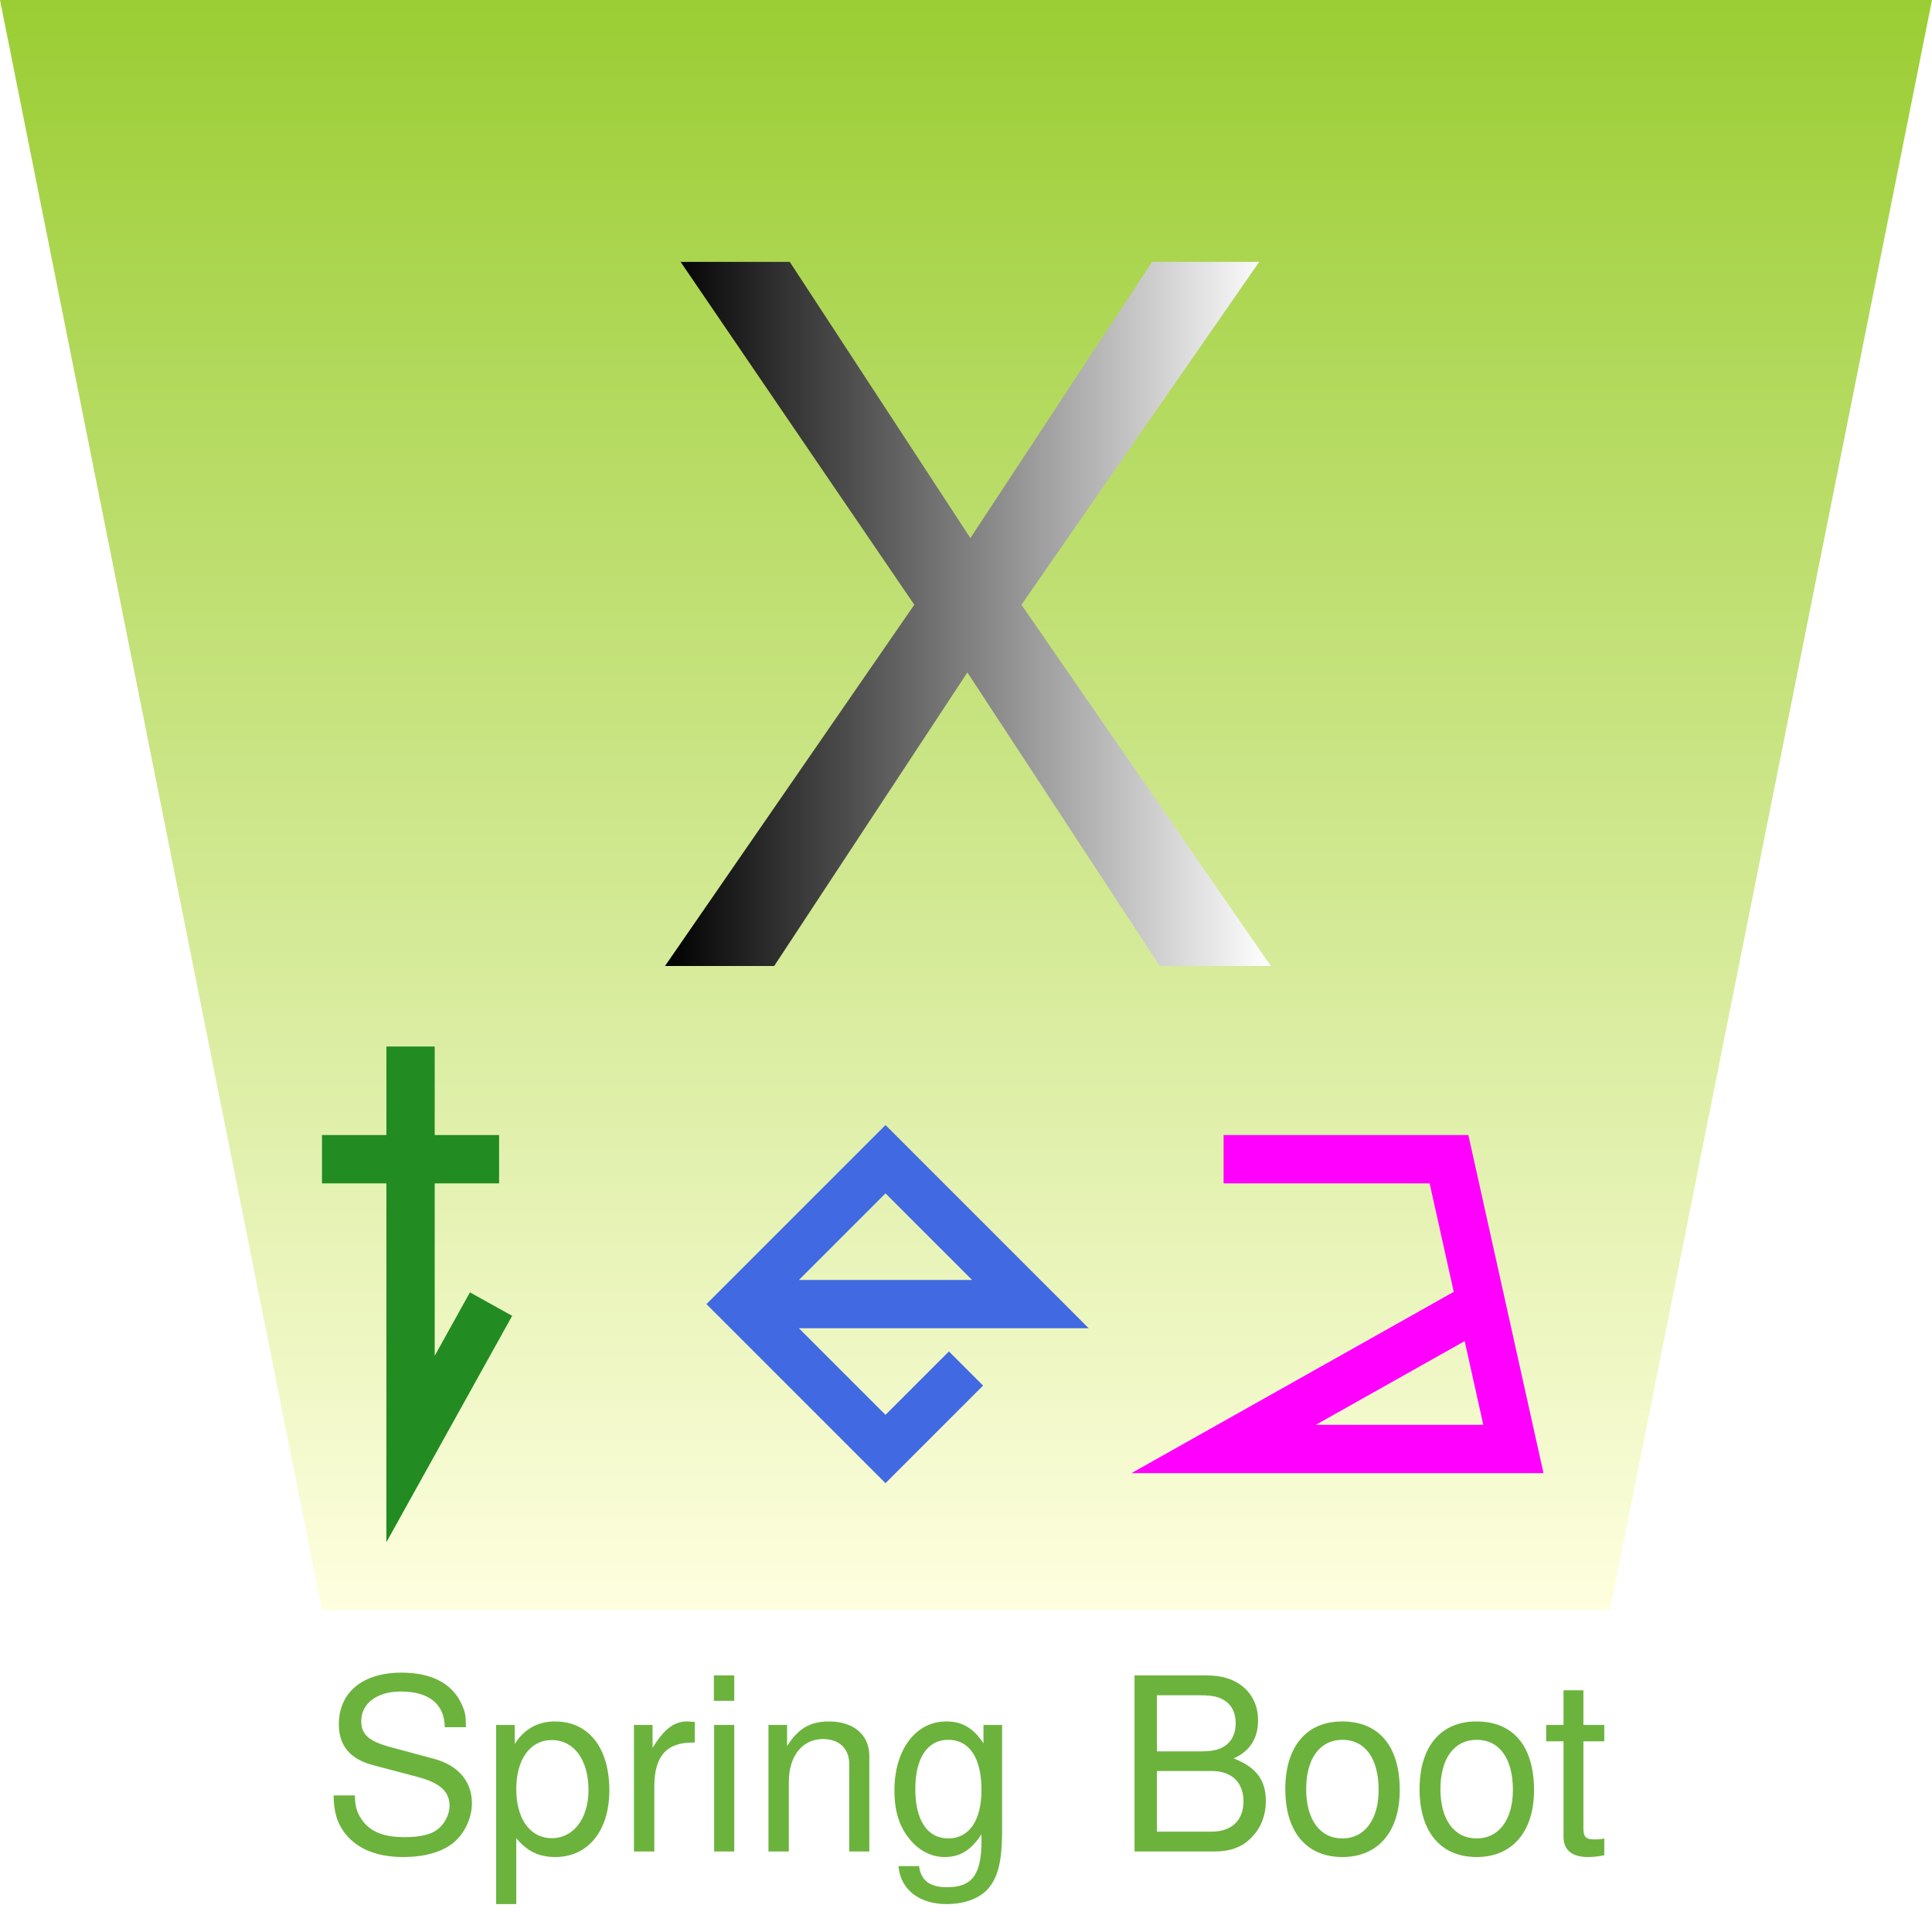
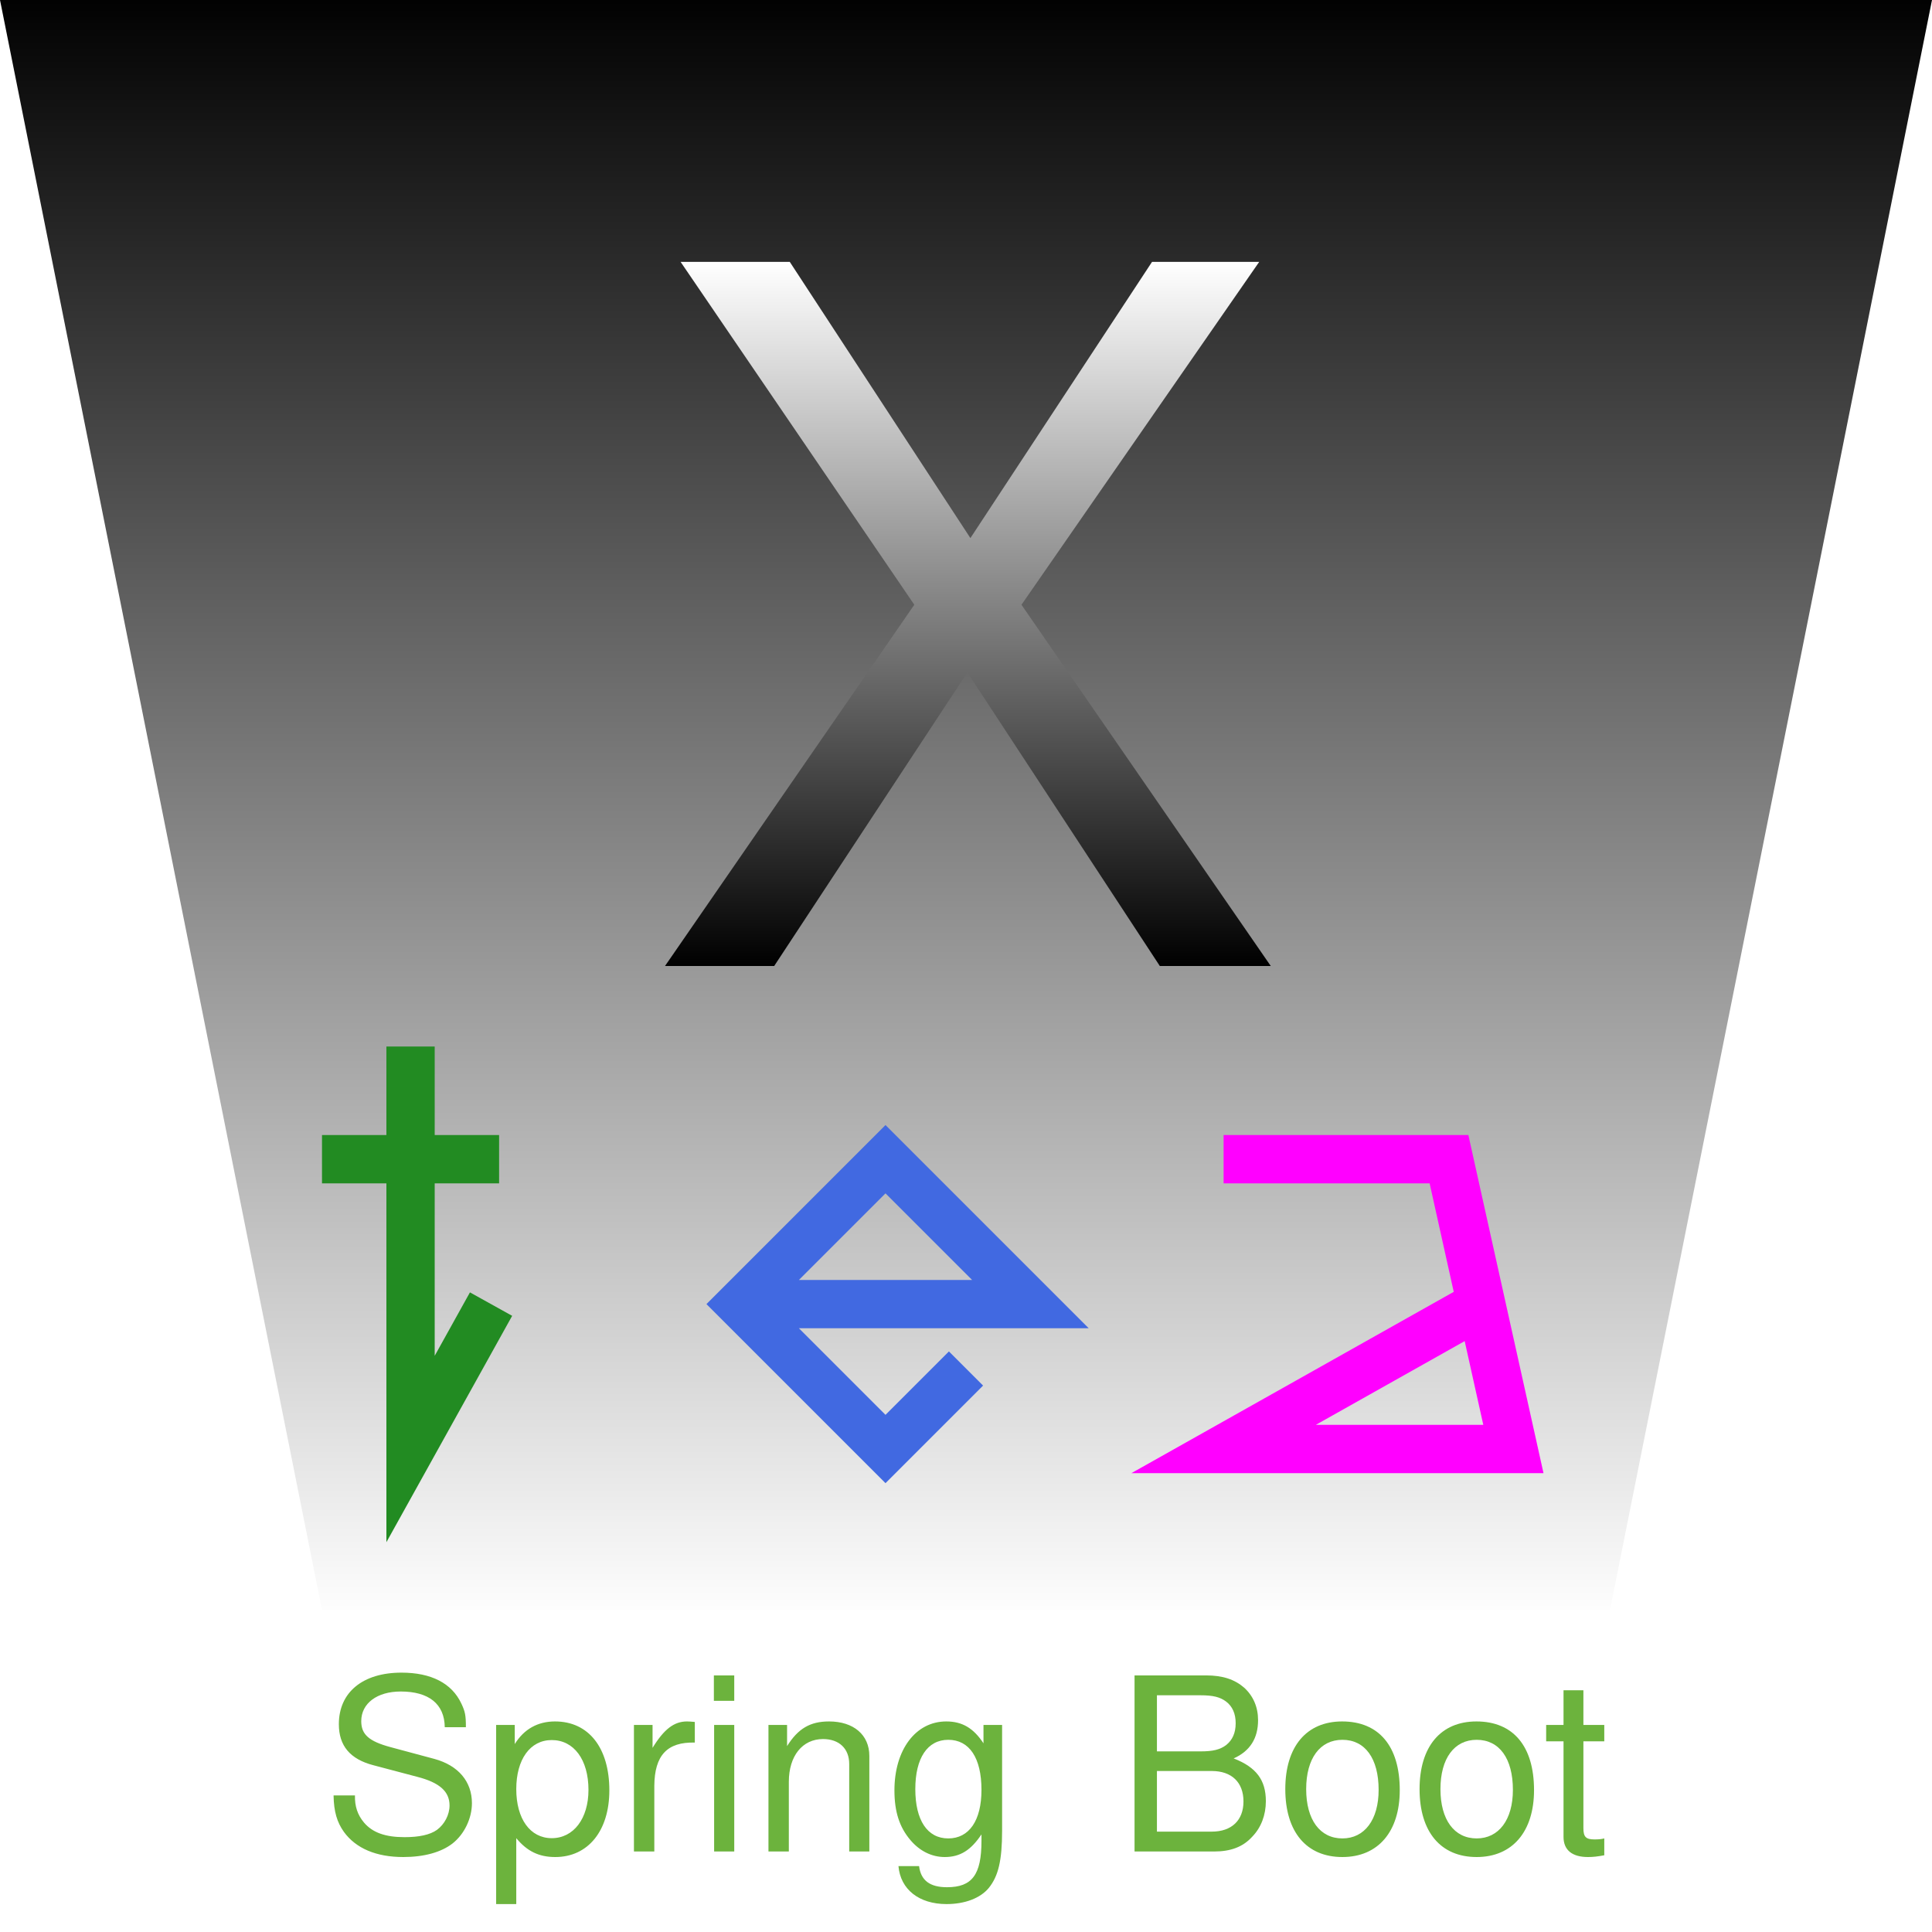
<svg xmlns="http://www.w3.org/2000/svg" width="120" height="120">
  <g>
-     <path id="svg-xtea" d="M0,0 l120,0 l-20,100 l-80,0 z" fill="url(#xtea-cup)" />
-     <text id="xtea-X" x="60" y="60" text-anchor="middle" font-family="Helvetica, Arial, sans-serif" font-size="60" fill="url(#xtea-cool)">
-       X
-     </text>
-     <path id="xtea-t" d="M25,90 m-5,-18 l11,0 m-5.5,-7 l0,25 l5,-9" stroke="ForestGreen" stroke-width="3" stroke-miterlimit="100" fill="none" />
-     <path id="xtea-e" d="M55,90 m-9,-9 l18,0 l-9,-9 l-9,9 l9,9 l5,-5" stroke="RoyalBlue" stroke-width="3" stroke-miterlimit="100" fill="none" />
-     <path id="xtea-a" d="M85,90 m-9,-18 l14,0 l4,18 l-18,0 l16,-9" stroke="Magenta" stroke-width="3" stroke-miterlimit="100" fill="none" />
-     <text id="svg-spring" x="20" y="115" text-anchor="start" font-family="Helvetica, Arial, sans-serif" font-size="15" fill="#6CB33D">
-       Spring
-     </text>
-     <text id="svg-boot" x="100" y="115" text-anchor="end" font-family="Helvetica, Arial, sans-serif" font-size="15" fill="#6CB33D">
-       Boot
-     </text>
+     <g id="group-xtea" fill="url(#xtea-cup)">
+       <path id="element-xtea" d="M0,0 l120,0 l-20,100 l-80,0 z" fill="url(#color-cup)" />
+       <text id="element-X" x="60" y="60" text-anchor="middle" font-family="Helvetica, Arial, sans-serif" font-size="60" fill="url(#color-x)">
+         X
+       </text>
+       <g id="group-xtea-chars" stroke-width="3" stroke-miterlimit="100" fill="none">
+         <path id="element-t" d="M25,90 m-5,-18 l11,0 m-5.5,-7 l0,25 l5,-9" stroke="ForestGreen" />
+         <path id="element-e" d="M55,90 m-9,-9 l18,0 l-9,-9 l-9,9 l9,9 l5,-5" stroke="RoyalBlue" />
+         <path id="element-a" d="M85,90 m-9,-18 l14,0 l4,18 l-18,0 l16,-9" stroke="Magenta" />
+       </g>
+     </g>
+     <g id="group-spring" font-family="Helvetica, Arial, sans-serif" font-size="15" fill="#6CB33D">
+       <text id="element-spring" x="20" y="115" text-anchor="start">
+         Spring
+       </text>
+       <text id="element-boot" x="100" y="115" text-anchor="end">
+         Boot
+       </text>
+     </g>
  </g>
  <defs>
-     <linearGradient id="xtea-cool" x1="0%" y1="0%" x2="100%" y2="0">
+     <linearGradient id="color-cup" x1="0%" y1="0%" x2="0%" y2="100%">
      <stop offset="0%" stop-color="Black" />
      <stop offset="100%" stop-color="White" />
    </linearGradient>
  </defs>
  <defs>
-     <linearGradient id="xtea-cup" x1="0%" y1="0%" x2="0%" y2="100%">
-       <stop offset="0%" stop-color="YellowGreen" />
-       <stop offset="100%" stop-color="LightYellow" />
+     <linearGradient id="color-x" x1="0%" y1="0%" x2="0%" y2="100%">
+       <stop offset="0%" stop-color="White" />
+       <stop offset="100%" stop-color="Black" />
+     </linearGradient>
+   </defs>
+   <defs>
+     <linearGradient id="color-fire" x1="0%" y1="0%" x2="0%" y2="100%">
+       <stop offset="0%" stop-color="Orange" />
+       <stop offset="100%" stop-color="Red" />
    </linearGradient>
  </defs>
</svg>
